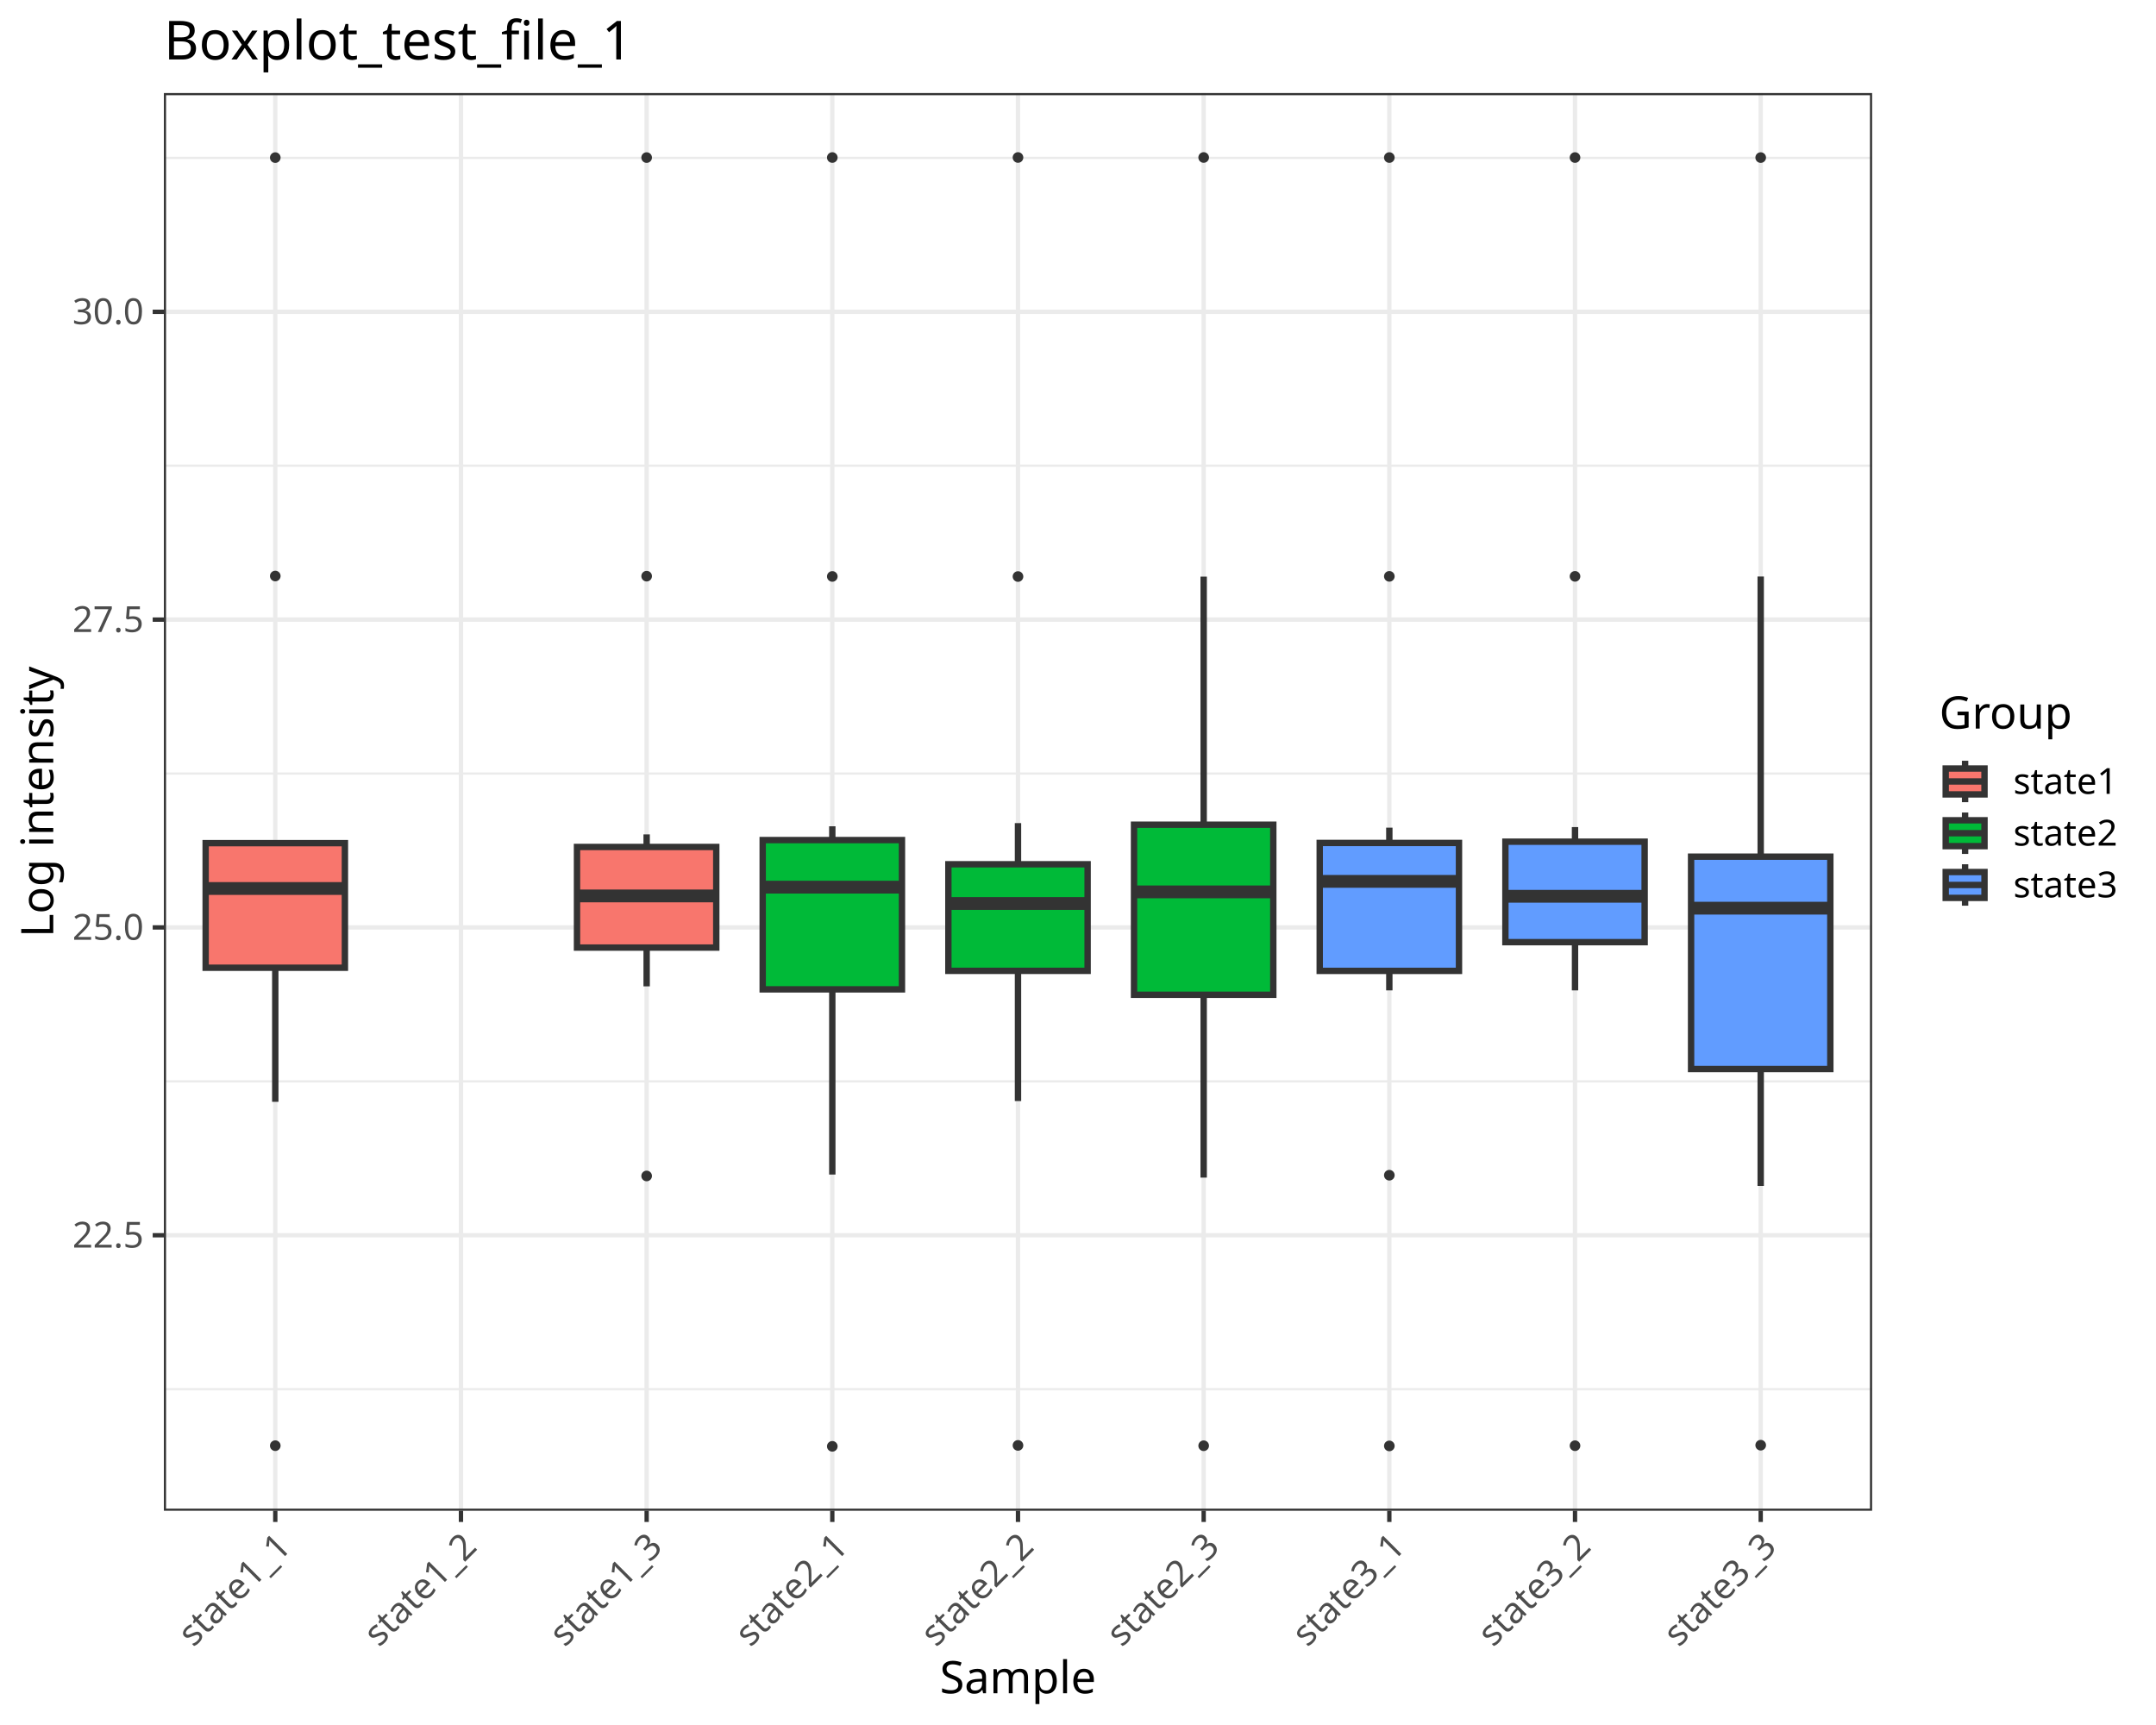
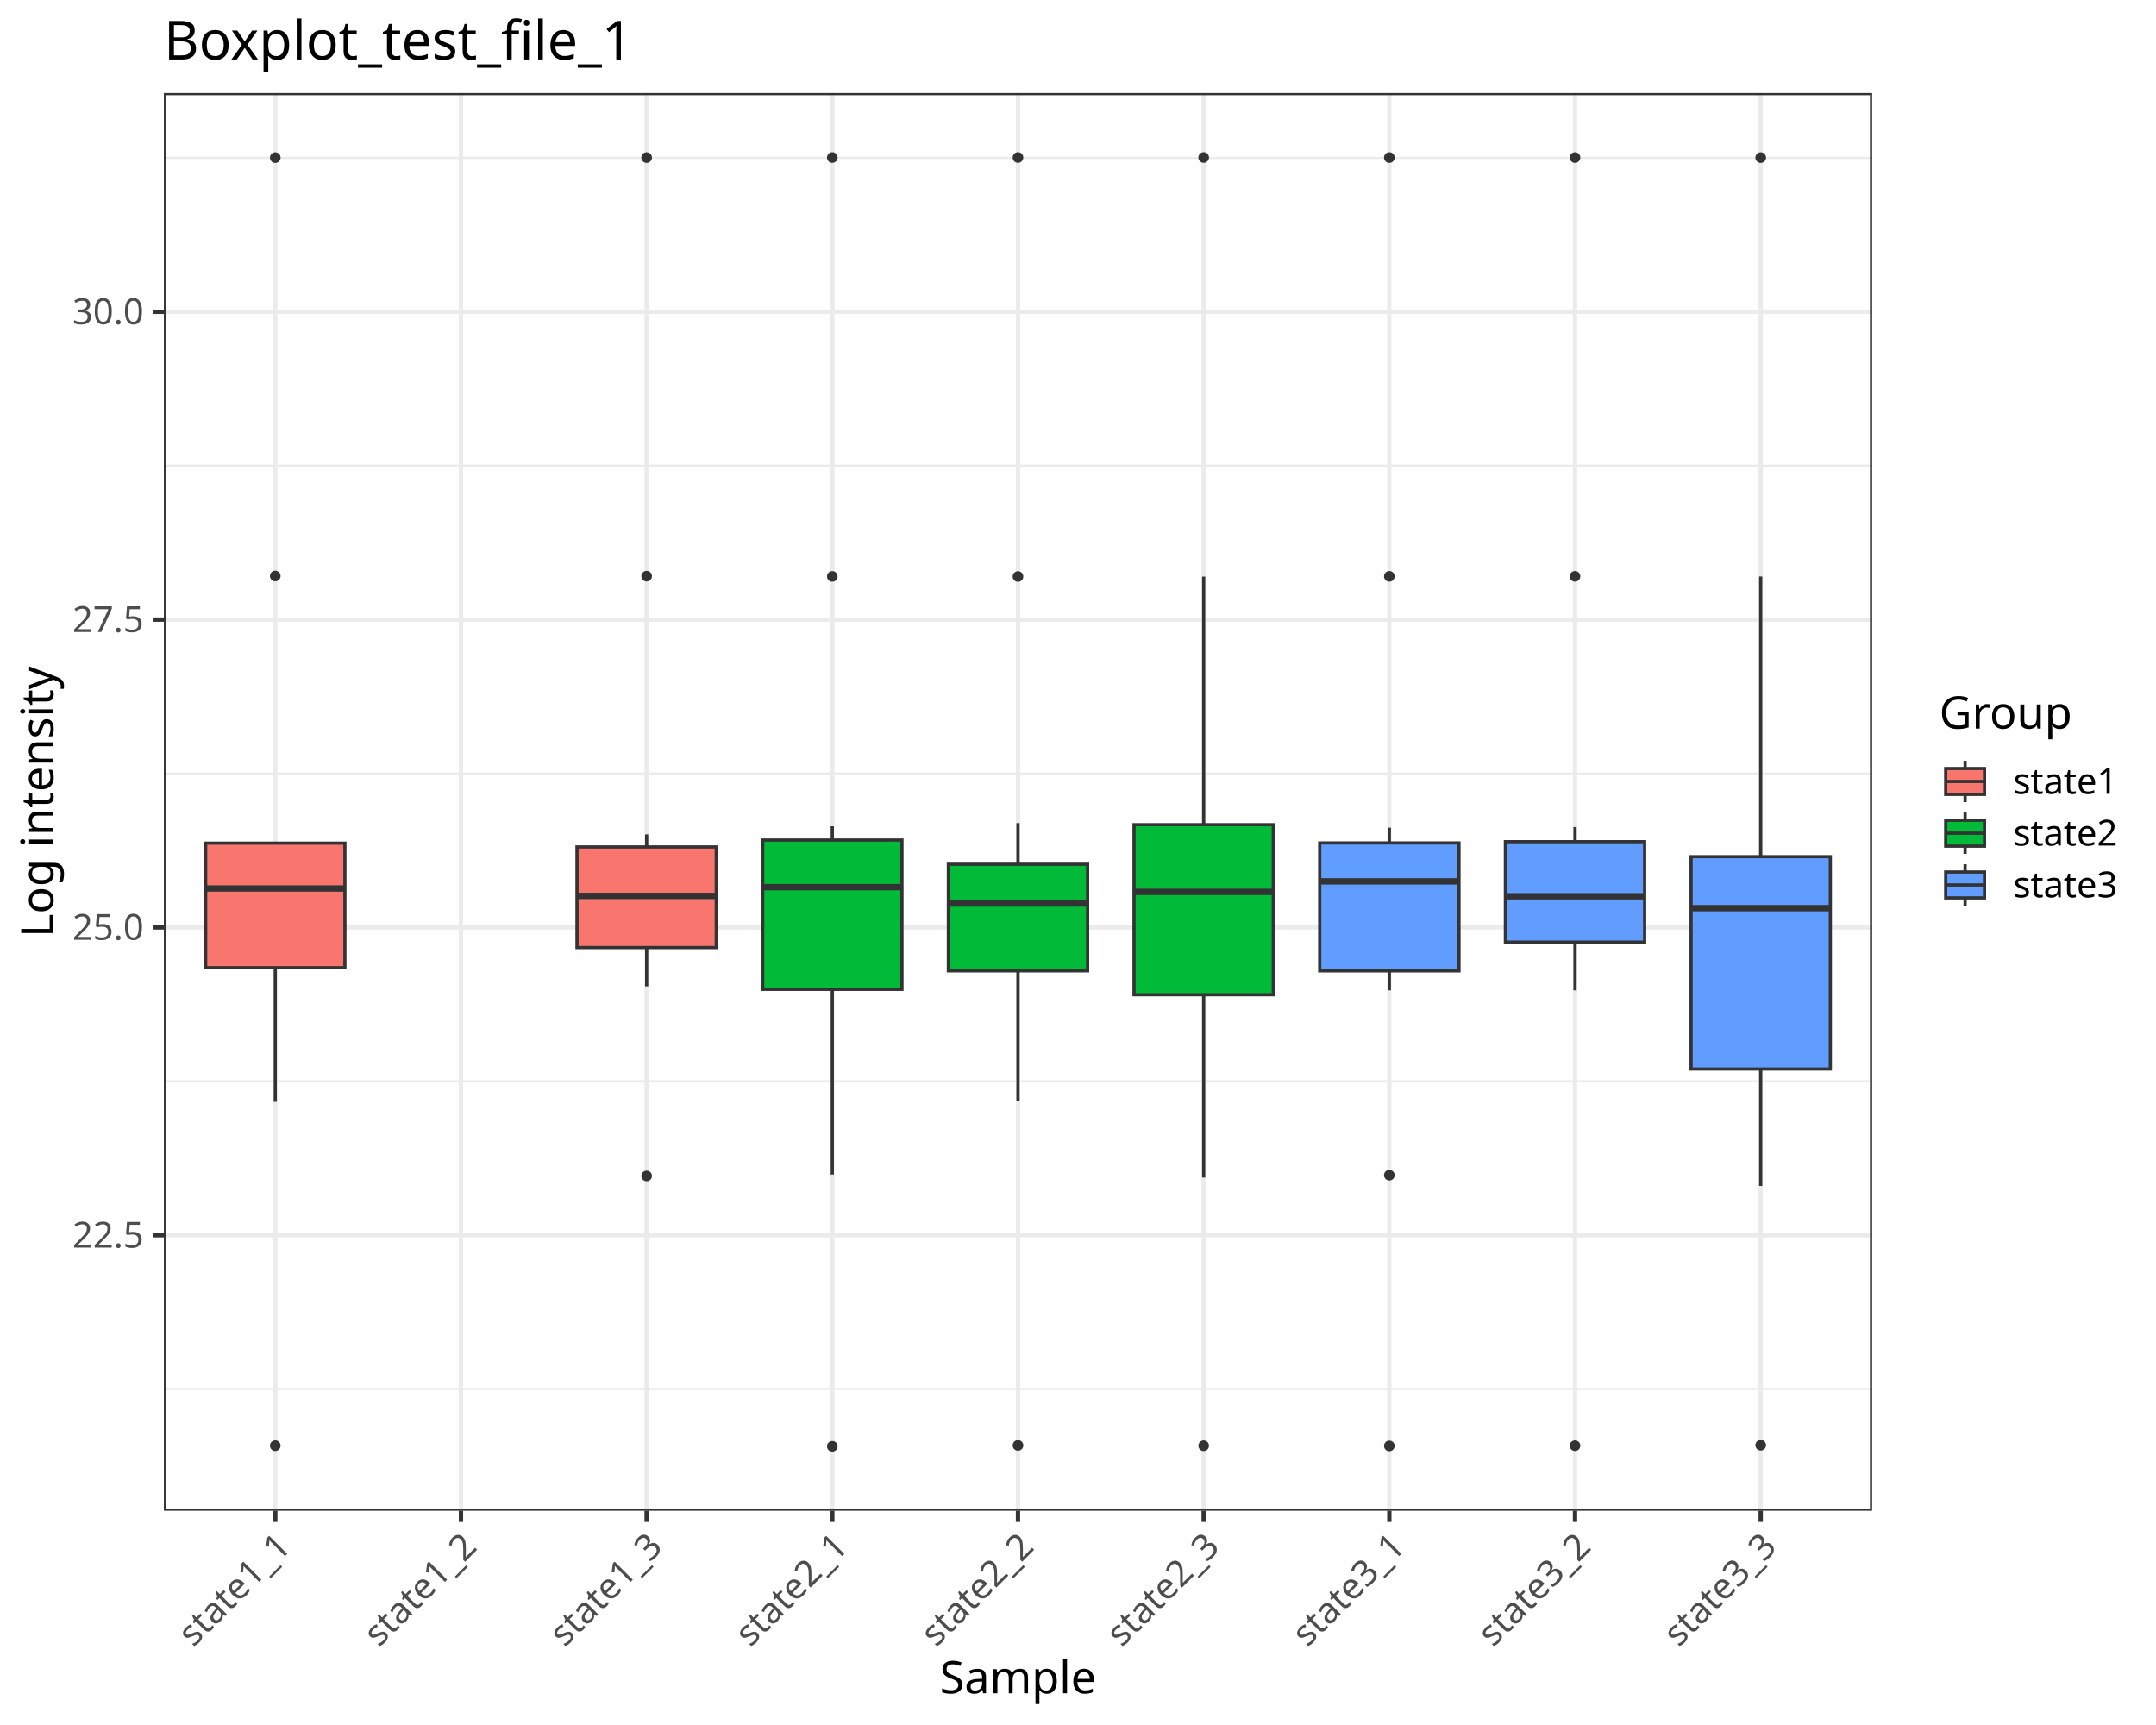
<svg xmlns="http://www.w3.org/2000/svg" class="svglite" data-engine-version="2.0" width="720.00pt" height="576.00pt" viewBox="0 0 720.00 576.00">
  <defs>
    <style type="text/css">
    .svglite line, .svglite polyline, .svglite polygon, .svglite path, .svglite rect, .svglite circle {
      fill: none;
      stroke: #000000;
      stroke-linecap: round;
      stroke-linejoin: round;
      stroke-miterlimit: 10.00;
    }
  </style>
  </defs>
  <rect width="100%" height="100%" style="stroke: none; fill: #FFFFFF;" />
  <defs>
    <clipPath id="cpMC4wMHw3MjAuMDB8MC4wMHw1NzYuMDA=">
      <rect x="0.00" y="0.00" width="720.00" height="576.00" />
    </clipPath>
  </defs>
  <g clip-path="url(#cpMC4wMHw3MjAuMDB8MC4wMHw1NzYuMDA=)">
    <rect x="0.00" y="0.00" width="720.00" height="576.00" style="stroke-width: 1.45; stroke: #FFFFFF; fill: #FFFFFF;" />
  </g>
  <defs>
    <clipPath id="cpNTQuNzN8NjI1LjE5fDMxLjA3fDUwNC40Nw==">
      <rect x="54.73" y="31.07" width="570.47" height="473.40" />
    </clipPath>
  </defs>
  <g clip-path="url(#cpNTQuNzN8NjI1LjE5fDMxLjA3fDUwNC40Nw==)">
    <rect x="54.73" y="31.07" width="570.47" height="473.40" style="stroke-width: 1.45; stroke: none; fill: #FFFFFF;" />
    <polyline points="54.73,463.86 625.19,463.86 " style="stroke-width: 0.73; stroke: #EBEBEB; stroke-linecap: butt;" />
    <polyline points="54.73,361.07 625.19,361.07 " style="stroke-width: 0.73; stroke: #EBEBEB; stroke-linecap: butt;" />
    <polyline points="54.73,258.29 625.19,258.29 " style="stroke-width: 0.73; stroke: #EBEBEB; stroke-linecap: butt;" />
    <polyline points="54.73,155.51 625.19,155.51 " style="stroke-width: 0.73; stroke: #EBEBEB; stroke-linecap: butt;" />
    <polyline points="54.73,52.72 625.19,52.72 " style="stroke-width: 0.73; stroke: #EBEBEB; stroke-linecap: butt;" />
    <polyline points="54.73,412.46 625.19,412.46 " style="stroke-width: 1.45; stroke: #EBEBEB; stroke-linecap: butt;" />
    <polyline points="54.73,309.68 625.19,309.68 " style="stroke-width: 1.45; stroke: #EBEBEB; stroke-linecap: butt;" />
    <polyline points="54.73,206.90 625.19,206.90 " style="stroke-width: 1.45; stroke: #EBEBEB; stroke-linecap: butt;" />
    <polyline points="54.73,104.12 625.19,104.12 " style="stroke-width: 1.45; stroke: #EBEBEB; stroke-linecap: butt;" />
    <polyline points="91.93,504.47 91.93,31.07 " style="stroke-width: 1.45; stroke: #EBEBEB; stroke-linecap: butt;" />
    <polyline points="153.94,504.47 153.94,31.07 " style="stroke-width: 1.45; stroke: #EBEBEB; stroke-linecap: butt;" />
    <polyline points="215.95,504.47 215.95,31.07 " style="stroke-width: 1.45; stroke: #EBEBEB; stroke-linecap: butt;" />
    <polyline points="277.95,504.47 277.95,31.07 " style="stroke-width: 1.45; stroke: #EBEBEB; stroke-linecap: butt;" />
    <polyline points="339.96,504.47 339.96,31.07 " style="stroke-width: 1.45; stroke: #EBEBEB; stroke-linecap: butt;" />
    <polyline points="401.97,504.47 401.97,31.07 " style="stroke-width: 1.45; stroke: #EBEBEB; stroke-linecap: butt;" />
    <polyline points="463.97,504.47 463.97,31.07 " style="stroke-width: 1.45; stroke: #EBEBEB; stroke-linecap: butt;" />
    <polyline points="525.98,504.47 525.98,31.07 " style="stroke-width: 1.45; stroke: #EBEBEB; stroke-linecap: butt;" />
    <polyline points="587.99,504.47 587.99,31.07 " style="stroke-width: 1.45; stroke: #EBEBEB; stroke-linecap: butt;" />
    <circle cx="91.93" cy="192.34" r="1.42" style="stroke-width: 0.71; stroke: #333333; fill: #333333;" />
    <circle cx="91.93" cy="52.63" r="1.42" style="stroke-width: 0.71; stroke: #333333; fill: #333333;" />
    <circle cx="91.93" cy="482.73" r="1.42" style="stroke-width: 0.71; stroke: #333333; fill: #333333;" />
-     <line x1="91.93" y1="281.54" x2="91.93" y2="281.18" style="stroke-width: 2.13; stroke: #333333; stroke-linecap: butt;" />
-     <line x1="91.93" y1="323.14" x2="91.93" y2="367.91" style="stroke-width: 2.13; stroke: #333333; stroke-linecap: butt;" />
-     <polygon points="68.68,281.54 68.68,323.14 115.18,323.14 115.18,281.54 68.68,281.54 " style="stroke-width: 2.13; stroke: #333333; stroke-linecap: butt; stroke-linejoin: miter; fill: #F8766D;" />
-     <line x1="68.68" y1="296.68" x2="115.18" y2="296.68" style="stroke-width: 4.27; stroke: #333333; stroke-linecap: butt; stroke-linejoin: miter;" />
+     <line x1="91.93" y1="281.54" x2="91.93" y2="281.18" style="stroke-width: 1.07; stroke: #333333; stroke-linecap: butt;" />
+     <line x1="91.93" y1="323.14" x2="91.93" y2="367.91" style="stroke-width: 1.07; stroke: #333333; stroke-linecap: butt;" />
+     <polygon points="68.68,281.54 68.68,323.14 115.18,323.14 115.18,281.54 68.68,281.54 " style="stroke-width: 1.07; stroke: #333333; stroke-linecap: butt; stroke-linejoin: miter; fill: #F8766D;" />
+     <line x1="68.68" y1="296.68" x2="115.18" y2="296.68" style="stroke-width: 2.13; stroke: #333333; stroke-linecap: butt; stroke-linejoin: miter;" />
    <circle cx="215.95" cy="192.39" r="1.42" style="stroke-width: 0.71; stroke: #333333; fill: #333333;" />
    <circle cx="215.95" cy="52.62" r="1.42" style="stroke-width: 0.71; stroke: #333333; fill: #333333;" />
    <circle cx="215.95" cy="392.67" r="1.42" style="stroke-width: 0.71; stroke: #333333; fill: #333333;" />
-     <line x1="215.95" y1="282.81" x2="215.95" y2="278.61" style="stroke-width: 2.13; stroke: #333333; stroke-linecap: butt;" />
-     <line x1="215.95" y1="316.41" x2="215.95" y2="329.36" style="stroke-width: 2.13; stroke: #333333; stroke-linecap: butt;" />
-     <polygon points="192.69,282.81 192.69,316.41 239.20,316.41 239.20,282.81 192.69,282.81 " style="stroke-width: 2.13; stroke: #333333; stroke-linecap: butt; stroke-linejoin: miter; fill: #F8766D;" />
-     <line x1="192.69" y1="299.16" x2="239.20" y2="299.16" style="stroke-width: 4.27; stroke: #333333; stroke-linecap: butt; stroke-linejoin: miter;" />
+     <line x1="215.95" y1="282.81" x2="215.95" y2="278.61" style="stroke-width: 1.07; stroke: #333333; stroke-linecap: butt;" />
+     <line x1="215.95" y1="316.41" x2="215.95" y2="329.36" style="stroke-width: 1.07; stroke: #333333; stroke-linecap: butt;" />
+     <polygon points="192.69,282.81 192.69,316.41 239.20,316.41 239.20,282.81 192.69,282.81 " style="stroke-width: 1.07; stroke: #333333; stroke-linecap: butt; stroke-linejoin: miter; fill: #F8766D;" />
+     <line x1="192.69" y1="299.16" x2="239.20" y2="299.16" style="stroke-width: 2.13; stroke: #333333; stroke-linecap: butt; stroke-linejoin: miter;" />
    <circle cx="277.95" cy="192.48" r="1.42" style="stroke-width: 0.71; stroke: #333333; fill: #333333;" />
    <circle cx="277.95" cy="52.60" r="1.42" style="stroke-width: 0.71; stroke: #333333; fill: #333333;" />
    <circle cx="277.95" cy="482.95" r="1.42" style="stroke-width: 0.71; stroke: #333333; fill: #333333;" />
-     <line x1="277.95" y1="280.51" x2="277.95" y2="275.91" style="stroke-width: 2.13; stroke: #333333; stroke-linecap: butt;" />
-     <line x1="277.95" y1="330.36" x2="277.95" y2="392.20" style="stroke-width: 2.13; stroke: #333333; stroke-linecap: butt;" />
-     <polygon points="254.70,280.51 254.70,330.36 301.21,330.36 301.21,280.51 254.70,280.51 " style="stroke-width: 2.13; stroke: #333333; stroke-linecap: butt; stroke-linejoin: miter; fill: #00BA38;" />
-     <line x1="254.70" y1="296.23" x2="301.21" y2="296.23" style="stroke-width: 4.27; stroke: #333333; stroke-linecap: butt; stroke-linejoin: miter;" />
+     <line x1="277.95" y1="280.51" x2="277.95" y2="275.91" style="stroke-width: 1.07; stroke: #333333; stroke-linecap: butt;" />
+     <line x1="277.95" y1="330.36" x2="277.95" y2="392.20" style="stroke-width: 1.07; stroke: #333333; stroke-linecap: butt;" />
+     <polygon points="254.70,280.51 254.70,330.36 301.21,330.36 301.21,280.51 254.70,280.51 " style="stroke-width: 1.07; stroke: #333333; stroke-linecap: butt; stroke-linejoin: miter; fill: #00BA38;" />
+     <line x1="254.70" y1="296.23" x2="301.21" y2="296.23" style="stroke-width: 2.13; stroke: #333333; stroke-linecap: butt; stroke-linejoin: miter;" />
    <circle cx="339.96" cy="192.51" r="1.42" style="stroke-width: 0.71; stroke: #333333; fill: #333333;" />
    <circle cx="339.96" cy="52.59" r="1.42" style="stroke-width: 0.71; stroke: #333333; fill: #333333;" />
    <circle cx="339.96" cy="482.64" r="1.42" style="stroke-width: 0.71; stroke: #333333; fill: #333333;" />
-     <line x1="339.96" y1="288.59" x2="339.96" y2="274.84" style="stroke-width: 2.13; stroke: #333333; stroke-linecap: butt;" />
-     <line x1="339.96" y1="324.18" x2="339.96" y2="367.67" style="stroke-width: 2.13; stroke: #333333; stroke-linecap: butt;" />
-     <polygon points="316.71,288.59 316.71,324.18 363.21,324.18 363.21,288.59 316.71,288.59 " style="stroke-width: 2.13; stroke: #333333; stroke-linecap: butt; stroke-linejoin: miter; fill: #00BA38;" />
-     <line x1="316.71" y1="301.69" x2="363.21" y2="301.69" style="stroke-width: 4.27; stroke: #333333; stroke-linecap: butt; stroke-linejoin: miter;" />
+     <line x1="339.96" y1="288.59" x2="339.96" y2="274.84" style="stroke-width: 1.07; stroke: #333333; stroke-linecap: butt;" />
+     <line x1="339.96" y1="324.18" x2="339.96" y2="367.67" style="stroke-width: 1.07; stroke: #333333; stroke-linecap: butt;" />
+     <polygon points="316.71,288.59 316.71,324.18 363.21,324.18 363.21,288.59 316.71,288.59 " style="stroke-width: 1.07; stroke: #333333; stroke-linecap: butt; stroke-linejoin: miter; fill: #00BA38;" />
+     <line x1="316.71" y1="301.69" x2="363.21" y2="301.69" style="stroke-width: 2.13; stroke: #333333; stroke-linecap: butt; stroke-linejoin: miter;" />
    <circle cx="401.97" cy="52.59" r="1.42" style="stroke-width: 0.71; stroke: #333333; fill: #333333;" />
    <circle cx="401.97" cy="482.75" r="1.42" style="stroke-width: 0.71; stroke: #333333; fill: #333333;" />
-     <line x1="401.97" y1="275.38" x2="401.97" y2="192.54" style="stroke-width: 2.13; stroke: #333333; stroke-linecap: butt;" />
-     <line x1="401.97" y1="332.17" x2="401.97" y2="393.21" style="stroke-width: 2.13; stroke: #333333; stroke-linecap: butt;" />
-     <polygon points="378.71,275.38 378.71,332.17 425.22,332.17 425.22,275.38 378.71,275.38 " style="stroke-width: 2.13; stroke: #333333; stroke-linecap: butt; stroke-linejoin: miter; fill: #00BA38;" />
-     <line x1="378.71" y1="297.81" x2="425.22" y2="297.81" style="stroke-width: 4.27; stroke: #333333; stroke-linecap: butt; stroke-linejoin: miter;" />
+     <line x1="401.97" y1="275.38" x2="401.97" y2="192.54" style="stroke-width: 1.07; stroke: #333333; stroke-linecap: butt;" />
+     <line x1="401.97" y1="332.17" x2="401.97" y2="393.21" style="stroke-width: 1.07; stroke: #333333; stroke-linecap: butt;" />
+     <polygon points="378.71,275.38 378.71,332.17 425.22,332.17 425.22,275.38 378.71,275.38 " style="stroke-width: 1.07; stroke: #333333; stroke-linecap: butt; stroke-linejoin: miter; fill: #00BA38;" />
+     <line x1="378.71" y1="297.81" x2="425.22" y2="297.81" style="stroke-width: 2.13; stroke: #333333; stroke-linecap: butt; stroke-linejoin: miter;" />
    <circle cx="463.97" cy="192.45" r="1.42" style="stroke-width: 0.71; stroke: #333333; fill: #333333;" />
    <circle cx="463.97" cy="52.61" r="1.42" style="stroke-width: 0.71; stroke: #333333; fill: #333333;" />
    <circle cx="463.97" cy="482.81" r="1.42" style="stroke-width: 0.71; stroke: #333333; fill: #333333;" />
    <circle cx="463.97" cy="392.42" r="1.42" style="stroke-width: 0.71; stroke: #333333; fill: #333333;" />
-     <line x1="463.97" y1="281.47" x2="463.97" y2="276.36" style="stroke-width: 2.13; stroke: #333333; stroke-linecap: butt;" />
-     <line x1="463.97" y1="324.19" x2="463.97" y2="330.70" style="stroke-width: 2.13; stroke: #333333; stroke-linecap: butt;" />
-     <polygon points="440.72,281.47 440.72,324.19 487.23,324.19 487.23,281.47 440.72,281.47 " style="stroke-width: 2.13; stroke: #333333; stroke-linecap: butt; stroke-linejoin: miter; fill: #619CFF;" />
-     <line x1="440.72" y1="294.30" x2="487.23" y2="294.30" style="stroke-width: 4.27; stroke: #333333; stroke-linecap: butt; stroke-linejoin: miter;" />
+     <line x1="463.97" y1="281.47" x2="463.97" y2="276.36" style="stroke-width: 1.07; stroke: #333333; stroke-linecap: butt;" />
+     <line x1="463.97" y1="324.19" x2="463.97" y2="330.70" style="stroke-width: 1.07; stroke: #333333; stroke-linecap: butt;" />
+     <polygon points="440.72,281.47 440.72,324.19 487.23,324.19 487.23,281.47 440.72,281.47 " style="stroke-width: 1.07; stroke: #333333; stroke-linecap: butt; stroke-linejoin: miter; fill: #619CFF;" />
+     <line x1="440.72" y1="294.30" x2="487.23" y2="294.30" style="stroke-width: 2.13; stroke: #333333; stroke-linecap: butt; stroke-linejoin: miter;" />
    <circle cx="525.98" cy="192.45" r="1.42" style="stroke-width: 0.71; stroke: #333333; fill: #333333;" />
    <circle cx="525.98" cy="52.61" r="1.42" style="stroke-width: 0.71; stroke: #333333; fill: #333333;" />
    <circle cx="525.98" cy="482.74" r="1.42" style="stroke-width: 0.71; stroke: #333333; fill: #333333;" />
-     <line x1="525.98" y1="281.05" x2="525.98" y2="276.17" style="stroke-width: 2.13; stroke: #333333; stroke-linecap: butt;" />
-     <line x1="525.98" y1="314.60" x2="525.98" y2="330.70" style="stroke-width: 2.13; stroke: #333333; stroke-linecap: butt;" />
-     <polygon points="502.73,281.05 502.73,314.60 549.23,314.60 549.23,281.05 502.73,281.05 " style="stroke-width: 2.13; stroke: #333333; stroke-linecap: butt; stroke-linejoin: miter; fill: #619CFF;" />
-     <line x1="502.73" y1="299.28" x2="549.23" y2="299.28" style="stroke-width: 4.27; stroke: #333333; stroke-linecap: butt; stroke-linejoin: miter;" />
+     <line x1="525.98" y1="281.05" x2="525.98" y2="276.17" style="stroke-width: 1.07; stroke: #333333; stroke-linecap: butt;" />
+     <line x1="525.98" y1="314.60" x2="525.98" y2="330.70" style="stroke-width: 1.07; stroke: #333333; stroke-linecap: butt;" />
+     <polygon points="502.73,281.05 502.73,314.60 549.23,314.60 549.23,281.05 502.73,281.05 " style="stroke-width: 1.07; stroke: #333333; stroke-linecap: butt; stroke-linejoin: miter; fill: #619CFF;" />
+     <line x1="502.73" y1="299.28" x2="549.23" y2="299.28" style="stroke-width: 2.13; stroke: #333333; stroke-linecap: butt; stroke-linejoin: miter;" />
    <circle cx="587.99" cy="52.62" r="1.42" style="stroke-width: 0.71; stroke: #333333; fill: #333333;" />
    <circle cx="587.99" cy="482.57" r="1.42" style="stroke-width: 0.71; stroke: #333333; fill: #333333;" />
-     <line x1="587.99" y1="286.05" x2="587.99" y2="192.50" style="stroke-width: 2.13; stroke: #333333; stroke-linecap: butt;" />
-     <line x1="587.99" y1="356.97" x2="587.99" y2="396.00" style="stroke-width: 2.13; stroke: #333333; stroke-linecap: butt;" />
-     <polygon points="564.74,286.05 564.74,356.97 611.24,356.97 611.24,286.05 564.74,286.05 " style="stroke-width: 2.13; stroke: #333333; stroke-linecap: butt; stroke-linejoin: miter; fill: #619CFF;" />
-     <line x1="564.74" y1="303.25" x2="611.24" y2="303.25" style="stroke-width: 4.27; stroke: #333333; stroke-linecap: butt; stroke-linejoin: miter;" />
+     <line x1="587.99" y1="286.05" x2="587.99" y2="192.50" style="stroke-width: 1.07; stroke: #333333; stroke-linecap: butt;" />
+     <line x1="587.99" y1="356.97" x2="587.99" y2="396.00" style="stroke-width: 1.07; stroke: #333333; stroke-linecap: butt;" />
+     <polygon points="564.74,286.05 564.74,356.97 611.24,356.97 611.24,286.05 564.74,286.05 " style="stroke-width: 1.07; stroke: #333333; stroke-linecap: butt; stroke-linejoin: miter; fill: #619CFF;" />
+     <line x1="564.74" y1="303.25" x2="611.24" y2="303.25" style="stroke-width: 2.13; stroke: #333333; stroke-linecap: butt; stroke-linejoin: miter;" />
    <rect x="54.73" y="31.07" width="570.47" height="473.40" style="stroke-width: 1.45; stroke: #333333;" />
  </g>
  <g clip-path="url(#cpMC4wMHw3MjAuMDB8MC4wMHw1NzYuMDA=)">
    <text x="48.00" y="416.59" text-anchor="end" style="font-size: 12.00px; fill: #4D4D4D; font-family: sans;" textLength="23.36px" lengthAdjust="spacingAndGlyphs">22.5</text>
    <text x="48.00" y="313.81" text-anchor="end" style="font-size: 12.00px; fill: #4D4D4D; font-family: sans;" textLength="23.36px" lengthAdjust="spacingAndGlyphs">25.0</text>
    <text x="48.00" y="211.03" text-anchor="end" style="font-size: 12.00px; fill: #4D4D4D; font-family: sans;" textLength="23.36px" lengthAdjust="spacingAndGlyphs">27.5</text>
    <text x="48.00" y="108.24" text-anchor="end" style="font-size: 12.00px; fill: #4D4D4D; font-family: sans;" textLength="23.36px" lengthAdjust="spacingAndGlyphs">30.0</text>
    <polyline points="50.99,412.46 54.73,412.46 " style="stroke-width: 1.45; stroke: #333333; stroke-linecap: butt;" />
    <polyline points="50.99,309.68 54.73,309.68 " style="stroke-width: 1.45; stroke: #333333; stroke-linecap: butt;" />
    <polyline points="50.99,206.90 54.73,206.90 " style="stroke-width: 1.45; stroke: #333333; stroke-linecap: butt;" />
    <polyline points="50.99,104.12 54.73,104.12 " style="stroke-width: 1.45; stroke: #333333; stroke-linecap: butt;" />
    <polyline points="91.93,508.21 91.93,504.47 " style="stroke-width: 1.45; stroke: #333333; stroke-linecap: butt;" />
    <polyline points="153.94,508.21 153.94,504.47 " style="stroke-width: 1.45; stroke: #333333; stroke-linecap: butt;" />
    <polyline points="215.95,508.21 215.95,504.47 " style="stroke-width: 1.45; stroke: #333333; stroke-linecap: butt;" />
    <polyline points="277.95,508.21 277.95,504.47 " style="stroke-width: 1.45; stroke: #333333; stroke-linecap: butt;" />
    <polyline points="339.96,508.21 339.96,504.47 " style="stroke-width: 1.45; stroke: #333333; stroke-linecap: butt;" />
    <polyline points="401.97,508.21 401.97,504.47 " style="stroke-width: 1.45; stroke: #333333; stroke-linecap: butt;" />
    <polyline points="463.97,508.21 463.97,504.47 " style="stroke-width: 1.45; stroke: #333333; stroke-linecap: butt;" />
    <polyline points="525.98,508.21 525.98,504.47 " style="stroke-width: 1.45; stroke: #333333; stroke-linecap: butt;" />
    <polyline points="587.99,508.21 587.99,504.47 " style="stroke-width: 1.45; stroke: #333333; stroke-linecap: butt;" />
    <text transform="translate(97.77,517.04) rotate(-45)" text-anchor="end" style="font-size: 12.00px; fill: #4D4D4D; font-family: sans;" textLength="46.04px" lengthAdjust="spacingAndGlyphs">state1_1</text>
    <text transform="translate(159.78,517.04) rotate(-45)" text-anchor="end" style="font-size: 12.00px; fill: #4D4D4D; font-family: sans;" textLength="46.04px" lengthAdjust="spacingAndGlyphs">state1_2</text>
    <text transform="translate(221.78,517.04) rotate(-45)" text-anchor="end" style="font-size: 12.00px; fill: #4D4D4D; font-family: sans;" textLength="46.04px" lengthAdjust="spacingAndGlyphs">state1_3</text>
    <text transform="translate(283.79,517.04) rotate(-45)" text-anchor="end" style="font-size: 12.00px; fill: #4D4D4D; font-family: sans;" textLength="46.04px" lengthAdjust="spacingAndGlyphs">state2_1</text>
    <text transform="translate(345.80,517.04) rotate(-45)" text-anchor="end" style="font-size: 12.00px; fill: #4D4D4D; font-family: sans;" textLength="46.04px" lengthAdjust="spacingAndGlyphs">state2_2</text>
    <text transform="translate(407.81,517.04) rotate(-45)" text-anchor="end" style="font-size: 12.00px; fill: #4D4D4D; font-family: sans;" textLength="46.04px" lengthAdjust="spacingAndGlyphs">state2_3</text>
    <text transform="translate(469.81,517.04) rotate(-45)" text-anchor="end" style="font-size: 12.00px; fill: #4D4D4D; font-family: sans;" textLength="46.04px" lengthAdjust="spacingAndGlyphs">state3_1</text>
    <text transform="translate(531.82,517.04) rotate(-45)" text-anchor="end" style="font-size: 12.00px; fill: #4D4D4D; font-family: sans;" textLength="46.04px" lengthAdjust="spacingAndGlyphs">state3_2</text>
    <text transform="translate(593.83,517.04) rotate(-45)" text-anchor="end" style="font-size: 12.00px; fill: #4D4D4D; font-family: sans;" textLength="46.04px" lengthAdjust="spacingAndGlyphs">state3_3</text>
    <text x="339.96" y="565.41" text-anchor="middle" style="font-size: 15.00px; font-family: sans;" textLength="50.87px" lengthAdjust="spacingAndGlyphs">Sample</text>
    <text transform="translate(17.79,267.77) rotate(-90)" text-anchor="middle" style="font-size: 15.00px; font-family: sans;" textLength="84.23px" lengthAdjust="spacingAndGlyphs">Log intensity</text>
    <rect x="640.14" y="223.92" width="72.39" height="87.69" style="stroke-width: 1.45; stroke: none; fill: #FFFFFF;" />
    <text x="647.61" y="243.28" style="font-size: 15.00px; font-family: sans;" textLength="41.70px" lengthAdjust="spacingAndGlyphs">Group</text>
    <rect x="647.61" y="252.30" width="17.28" height="17.28" style="stroke-width: 1.45; stroke: none; fill: #FFFFFF;" />
-     <polyline points="656.25,267.86 656.25,265.26 " style="stroke-width: 2.13; stroke: #333333; stroke-linecap: butt; stroke-linejoin: miter;" />
-     <polyline points="656.25,256.62 656.25,254.03 " style="stroke-width: 2.13; stroke: #333333; stroke-linecap: butt; stroke-linejoin: miter;" />
-     <rect x="649.77" y="256.62" width="12.96" height="8.64" style="stroke-width: 2.13; stroke: #333333; stroke-linecap: butt; stroke-linejoin: miter; fill: #F8766D;" />
-     <polyline points="649.77,260.94 662.73,260.94 " style="stroke-width: 2.13; stroke: #333333; stroke-linecap: butt; stroke-linejoin: miter;" />
+     <polyline points="656.25,267.86 656.25,265.26 " style="stroke-width: 1.07; stroke: #333333; stroke-linecap: butt; stroke-linejoin: miter;" />
+     <polyline points="656.25,256.62 656.25,254.03 " style="stroke-width: 1.07; stroke: #333333; stroke-linecap: butt; stroke-linejoin: miter;" />
+     <rect x="649.77" y="256.62" width="12.96" height="8.64" style="stroke-width: 1.07; stroke: #333333; stroke-linecap: butt; stroke-linejoin: miter; fill: #F8766D;" />
+     <polyline points="649.77,260.94 662.73,260.94 " style="stroke-width: 1.07; stroke: #333333; stroke-linecap: butt; stroke-linejoin: miter;" />
    <rect x="647.61" y="269.58" width="17.28" height="17.28" style="stroke-width: 1.45; stroke: none; fill: #FFFFFF;" />
-     <polyline points="656.25,285.14 656.25,282.54 " style="stroke-width: 2.13; stroke: #333333; stroke-linecap: butt; stroke-linejoin: miter;" />
-     <polyline points="656.25,273.90 656.25,271.31 " style="stroke-width: 2.13; stroke: #333333; stroke-linecap: butt; stroke-linejoin: miter;" />
-     <rect x="649.77" y="273.90" width="12.96" height="8.64" style="stroke-width: 2.13; stroke: #333333; stroke-linecap: butt; stroke-linejoin: miter; fill: #00BA38;" />
-     <polyline points="649.77,278.22 662.73,278.22 " style="stroke-width: 2.13; stroke: #333333; stroke-linecap: butt; stroke-linejoin: miter;" />
+     <polyline points="656.25,285.14 656.25,282.54 " style="stroke-width: 1.07; stroke: #333333; stroke-linecap: butt; stroke-linejoin: miter;" />
+     <polyline points="656.25,273.90 656.25,271.31 " style="stroke-width: 1.07; stroke: #333333; stroke-linecap: butt; stroke-linejoin: miter;" />
+     <rect x="649.77" y="273.90" width="12.96" height="8.64" style="stroke-width: 1.07; stroke: #333333; stroke-linecap: butt; stroke-linejoin: miter; fill: #00BA38;" />
+     <polyline points="649.77,278.22 662.73,278.22 " style="stroke-width: 1.07; stroke: #333333; stroke-linecap: butt; stroke-linejoin: miter;" />
    <rect x="647.61" y="286.86" width="17.28" height="17.28" style="stroke-width: 1.45; stroke: none; fill: #FFFFFF;" />
-     <polyline points="656.25,302.42 656.25,299.82 " style="stroke-width: 2.13; stroke: #333333; stroke-linecap: butt; stroke-linejoin: miter;" />
-     <polyline points="656.25,291.18 656.25,288.59 " style="stroke-width: 2.13; stroke: #333333; stroke-linecap: butt; stroke-linejoin: miter;" />
-     <rect x="649.77" y="291.18" width="12.96" height="8.64" style="stroke-width: 2.13; stroke: #333333; stroke-linecap: butt; stroke-linejoin: miter; fill: #619CFF;" />
-     <polyline points="649.77,295.50 662.73,295.50 " style="stroke-width: 2.13; stroke: #333333; stroke-linecap: butt; stroke-linejoin: miter;" />
+     <polyline points="656.25,302.42 656.25,299.82 " style="stroke-width: 1.07; stroke: #333333; stroke-linecap: butt; stroke-linejoin: miter;" />
+     <polyline points="656.25,291.18 656.25,288.59 " style="stroke-width: 1.07; stroke: #333333; stroke-linecap: butt; stroke-linejoin: miter;" />
+     <rect x="649.77" y="291.18" width="12.96" height="8.64" style="stroke-width: 1.07; stroke: #333333; stroke-linecap: butt; stroke-linejoin: miter; fill: #619CFF;" />
+     <polyline points="649.77,295.50 662.73,295.50 " style="stroke-width: 1.07; stroke: #333333; stroke-linecap: butt; stroke-linejoin: miter;" />
    <text x="672.36" y="265.07" style="font-size: 12.00px; font-family: sans;" textLength="32.70px" lengthAdjust="spacingAndGlyphs">state1</text>
    <text x="672.36" y="282.35" style="font-size: 12.00px; font-family: sans;" textLength="32.70px" lengthAdjust="spacingAndGlyphs">state2</text>
    <text x="672.36" y="299.63" style="font-size: 12.00px; font-family: sans;" textLength="32.70px" lengthAdjust="spacingAndGlyphs">state3</text>
    <text x="54.73" y="19.86" style="font-size: 18.00px; font-family: sans;" textLength="152.12px" lengthAdjust="spacingAndGlyphs">Boxplot_test_file_1</text>
  </g>
</svg>
